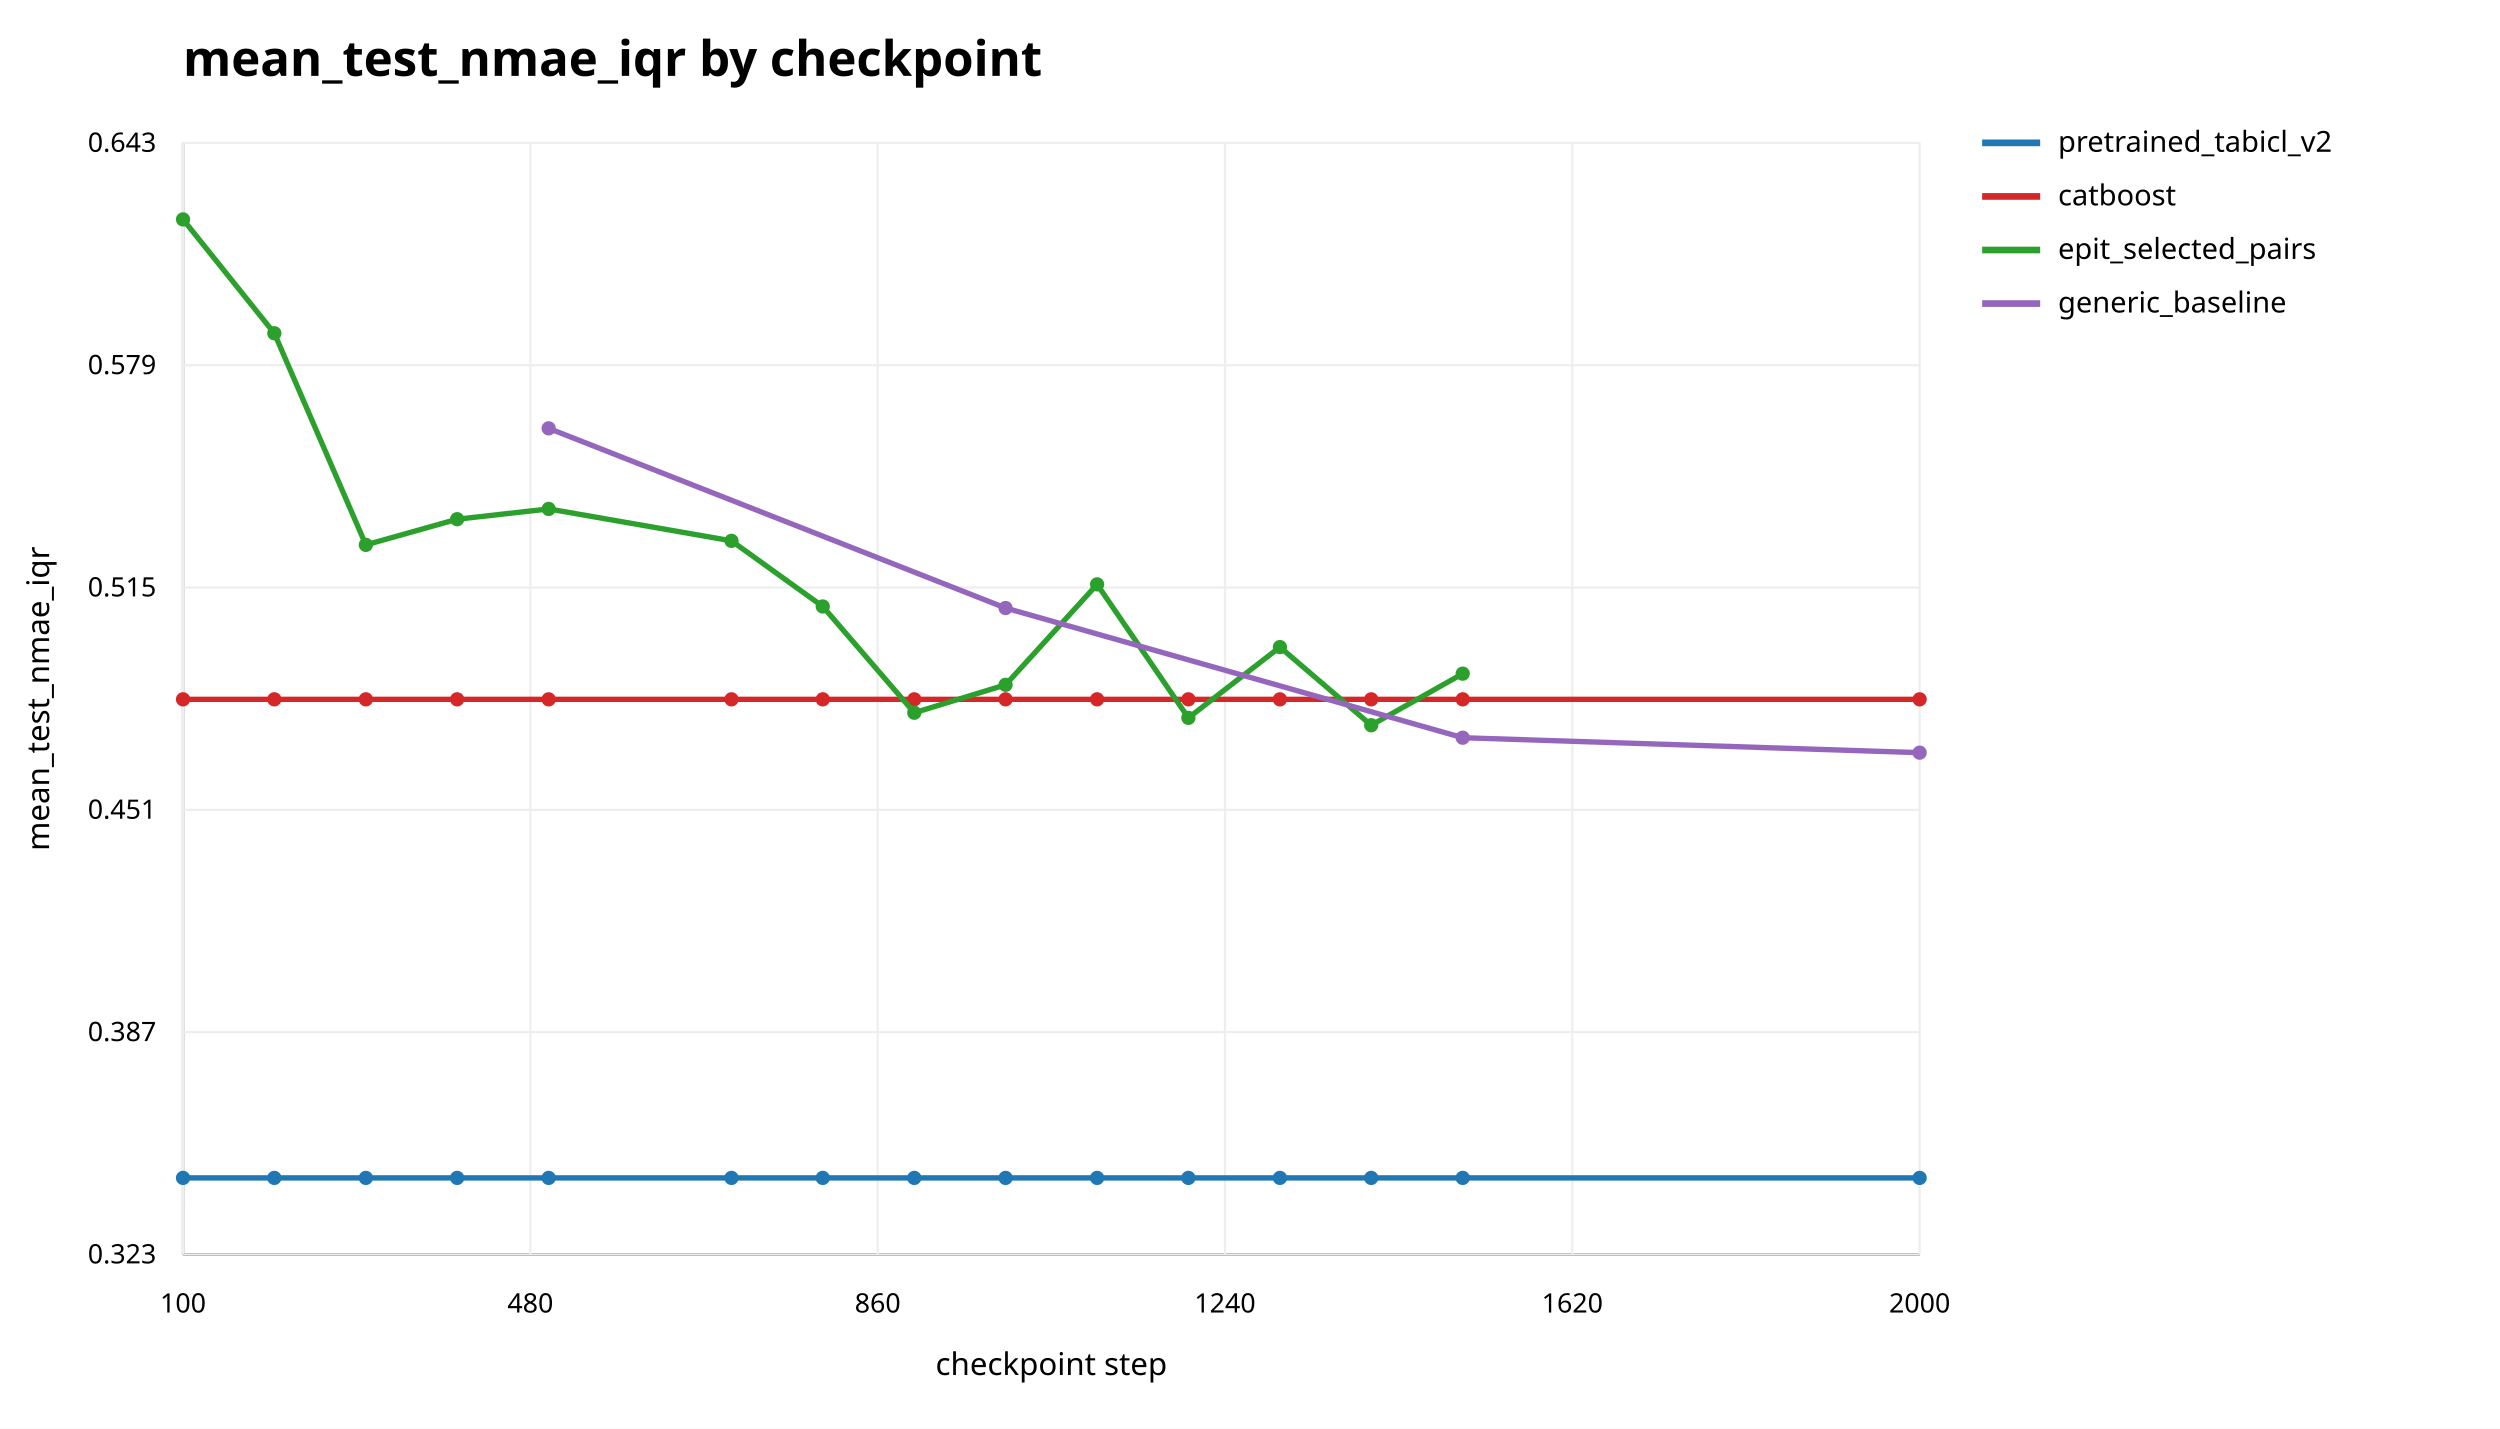
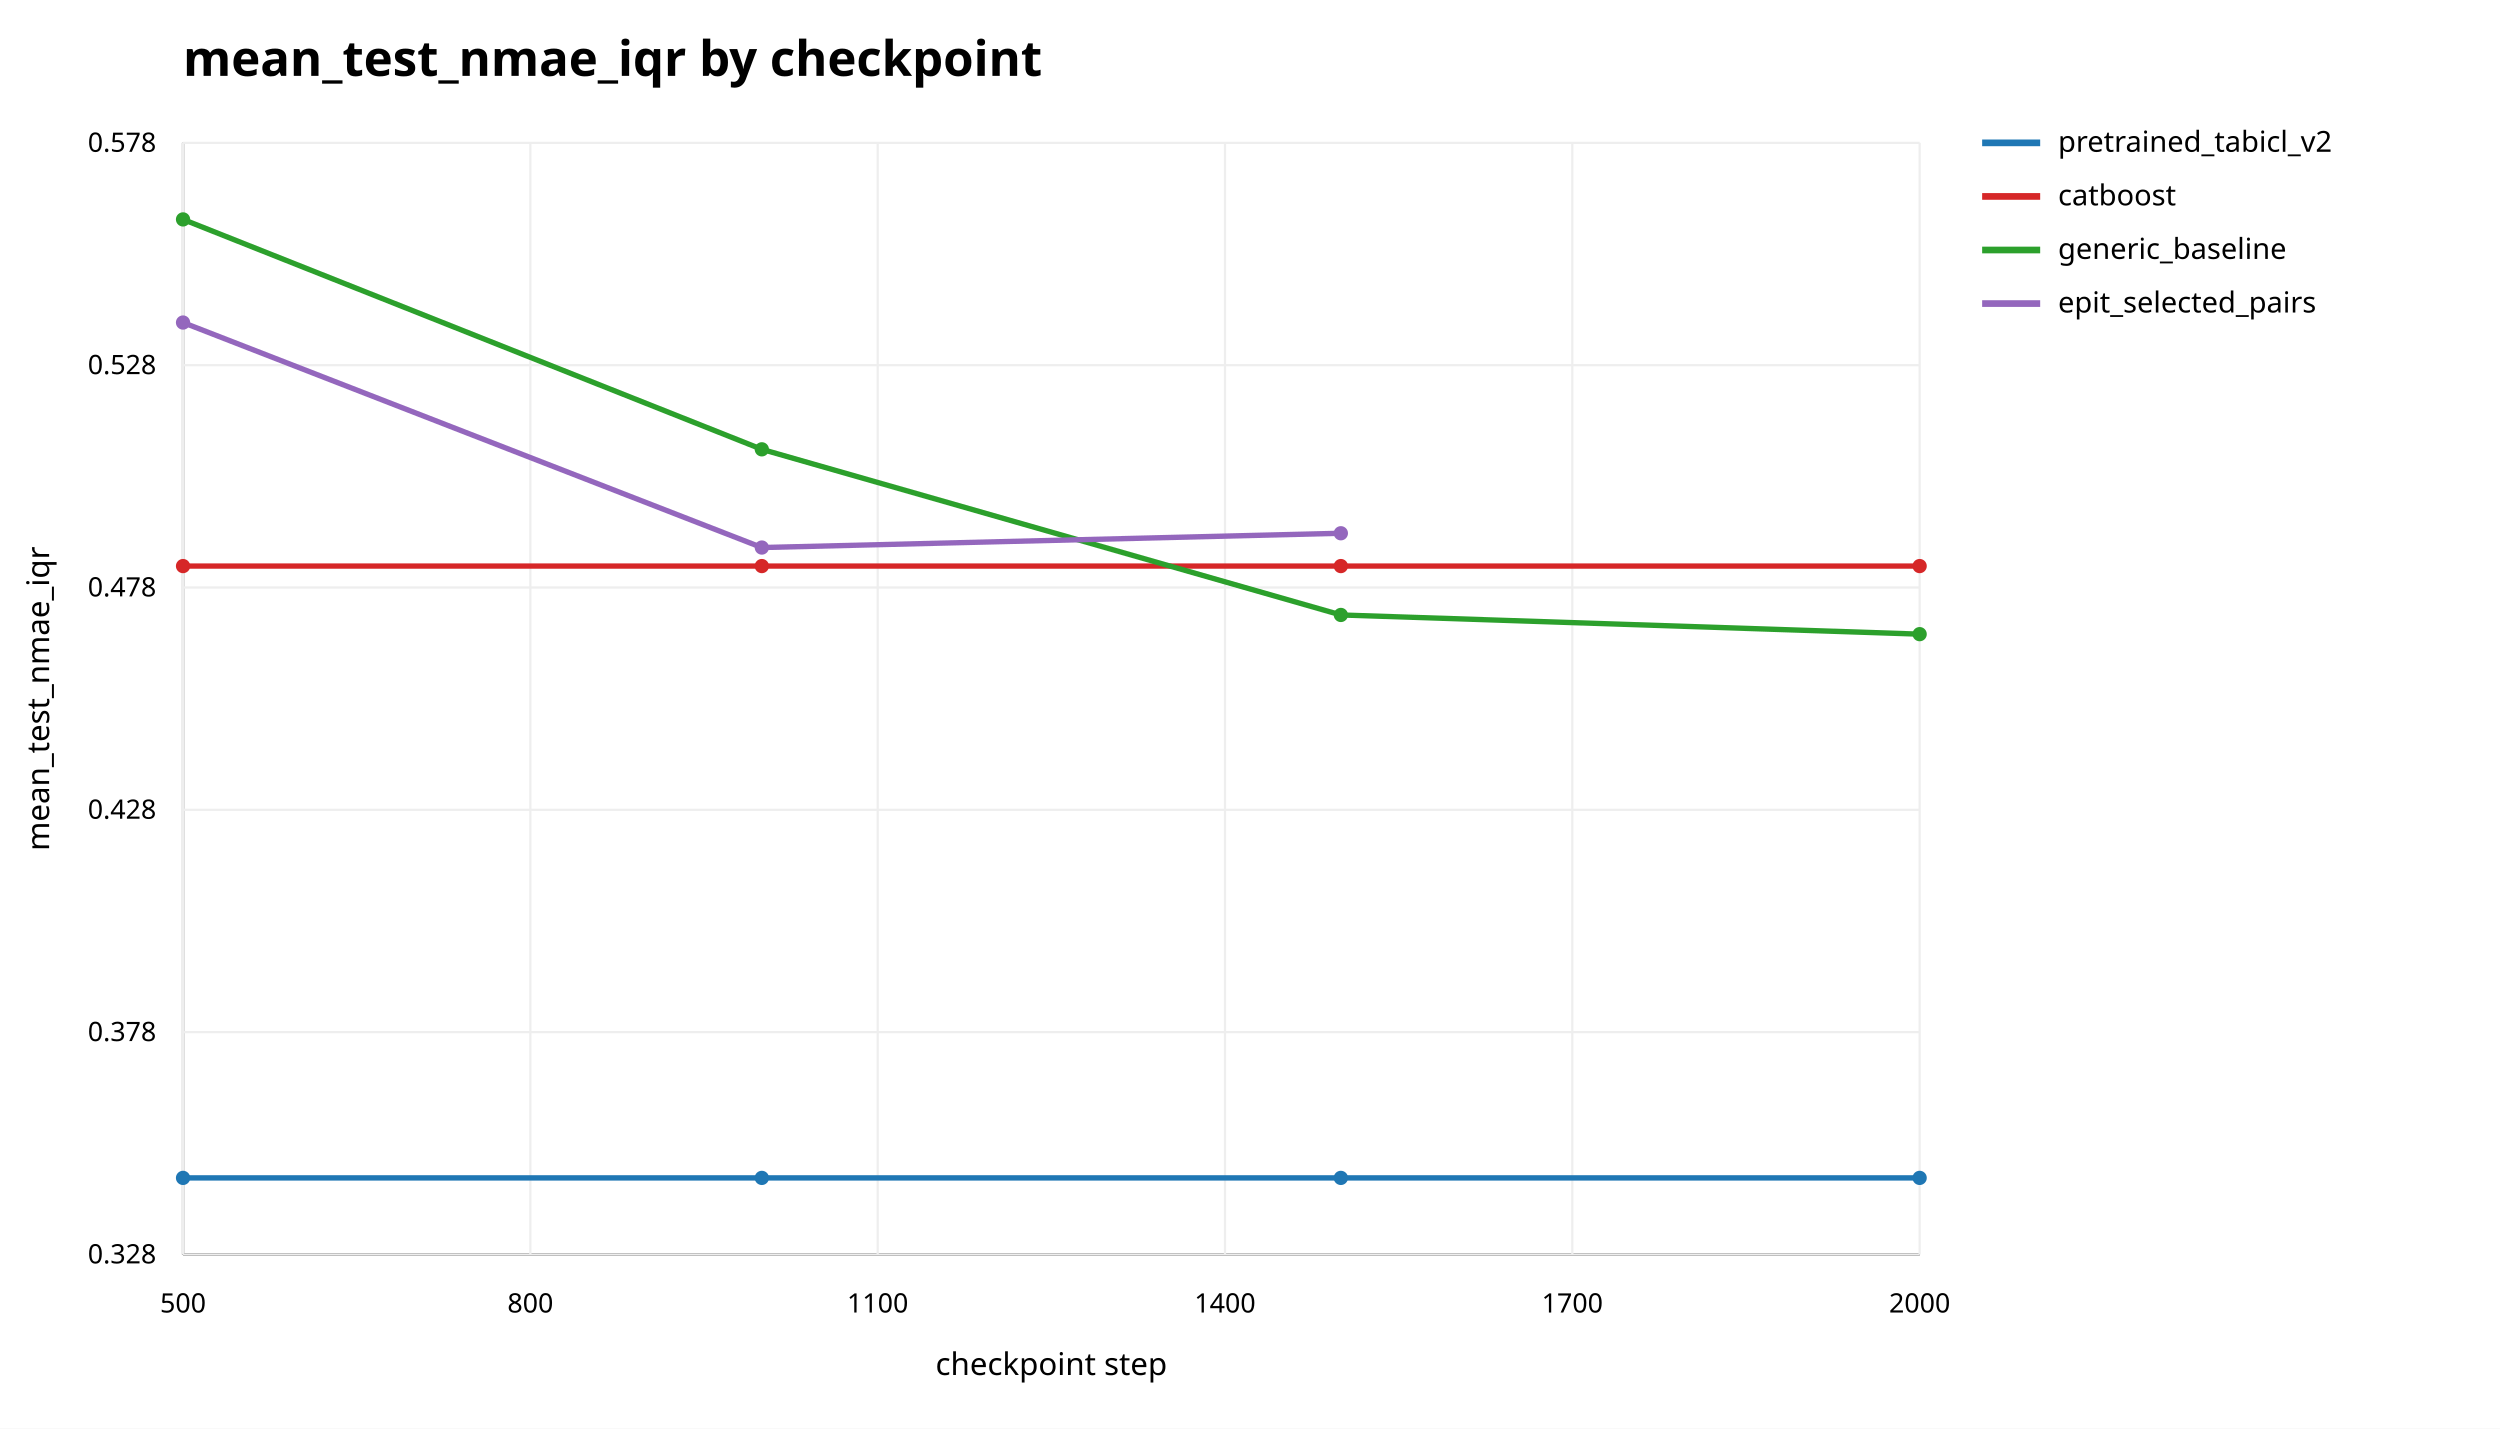
<svg xmlns="http://www.w3.org/2000/svg" width="1120" height="640" viewBox="0 0 1120 640">
  <rect width="1120" height="640" fill="white" />
  <text x="82" y="34" font-size="22" font-family="sans-serif" font-weight="700">mean_test_nmae_iqr by checkpoint</text>
  <line x1="82" y1="562" x2="860" y2="562" stroke="#222" />
  <line x1="82" y1="64" x2="82" y2="562" stroke="#222" />
  <line x1="82.0" y1="64" x2="82.0" y2="562" stroke="#eeeeee" />
  <line x1="82" y1="562.0" x2="860" y2="562.0" stroke="#eeeeee" />
-   <text x="82.0" y="588" text-anchor="middle" font-size="12" font-family="sans-serif">100</text>
-   <text x="70" y="566.0" text-anchor="end" font-size="12" font-family="sans-serif">0.323</text>
+   <text x="82.0" y="588" text-anchor="middle" font-size="12" font-family="sans-serif">500</text>
+   <text x="70" y="566.0" text-anchor="end" font-size="12" font-family="sans-serif">0.328</text>
  <line x1="237.6" y1="64" x2="237.6" y2="562" stroke="#eeeeee" />
  <line x1="82" y1="462.4" x2="860" y2="462.4" stroke="#eeeeee" />
-   <text x="237.6" y="588" text-anchor="middle" font-size="12" font-family="sans-serif">480</text>
-   <text x="70" y="466.4" text-anchor="end" font-size="12" font-family="sans-serif">0.387</text>
+   <text x="237.6" y="588" text-anchor="middle" font-size="12" font-family="sans-serif">800</text>
+   <text x="70" y="466.4" text-anchor="end" font-size="12" font-family="sans-serif">0.378</text>
  <line x1="393.2" y1="64" x2="393.2" y2="562" stroke="#eeeeee" />
  <line x1="82" y1="362.8" x2="860" y2="362.8" stroke="#eeeeee" />
-   <text x="393.2" y="588" text-anchor="middle" font-size="12" font-family="sans-serif">860</text>
-   <text x="70" y="366.8" text-anchor="end" font-size="12" font-family="sans-serif">0.451</text>
+   <text x="393.2" y="588" text-anchor="middle" font-size="12" font-family="sans-serif">1100</text>
+   <text x="70" y="366.8" text-anchor="end" font-size="12" font-family="sans-serif">0.428</text>
  <line x1="548.8" y1="64" x2="548.8" y2="562" stroke="#eeeeee" />
  <line x1="82" y1="263.2" x2="860" y2="263.2" stroke="#eeeeee" />
-   <text x="548.8" y="588" text-anchor="middle" font-size="12" font-family="sans-serif">1240</text>
-   <text x="70" y="267.2" text-anchor="end" font-size="12" font-family="sans-serif">0.515</text>
+   <text x="548.8" y="588" text-anchor="middle" font-size="12" font-family="sans-serif">1400</text>
+   <text x="70" y="267.2" text-anchor="end" font-size="12" font-family="sans-serif">0.478</text>
  <line x1="704.4" y1="64" x2="704.4" y2="562" stroke="#eeeeee" />
  <line x1="82" y1="163.6" x2="860" y2="163.6" stroke="#eeeeee" />
-   <text x="704.4" y="588" text-anchor="middle" font-size="12" font-family="sans-serif">1620</text>
-   <text x="70" y="167.6" text-anchor="end" font-size="12" font-family="sans-serif">0.579</text>
+   <text x="704.4" y="588" text-anchor="middle" font-size="12" font-family="sans-serif">1700</text>
+   <text x="70" y="167.6" text-anchor="end" font-size="12" font-family="sans-serif">0.528</text>
  <line x1="860.0" y1="64" x2="860.0" y2="562" stroke="#eeeeee" />
  <line x1="82" y1="64.0" x2="860" y2="64.0" stroke="#eeeeee" />
  <text x="860.0" y="588" text-anchor="middle" font-size="12" font-family="sans-serif">2000</text>
-   <text x="70" y="68.0" text-anchor="end" font-size="12" font-family="sans-serif">0.643</text>
+   <text x="70" y="68.0" text-anchor="end" font-size="12" font-family="sans-serif">0.578</text>
  <text x="471.0" y="616" text-anchor="middle" font-size="14" font-family="sans-serif">checkpoint step</text>
  <text x="22" y="313.0" transform="rotate(-90 22 313.0)" text-anchor="middle" font-size="14" font-family="sans-serif">mean_test_nmae_iqr</text>
-   <polyline points="82.0,527.7 122.9,527.7 163.9,527.7 204.8,527.7 245.8,527.7 327.7,527.7 368.6,527.7 409.6,527.7 450.5,527.7 491.5,527.7 532.4,527.7 573.4,527.7 614.3,527.7 655.3,527.7 860.0,527.7" fill="none" stroke="#1f77b4" stroke-width="2.4" stroke-linejoin="round" stroke-linecap="round" />
+   <polyline points="82.0,527.7 341.3,527.7 600.7,527.7 860.0,527.7" fill="none" stroke="#1f77b4" stroke-width="2.4" stroke-linejoin="round" stroke-linecap="round" />
  <circle cx="82.0" cy="527.7" r="3.2" fill="#1f77b4" />
-   <circle cx="122.9" cy="527.7" r="3.2" fill="#1f77b4" />
-   <circle cx="163.9" cy="527.7" r="3.2" fill="#1f77b4" />
-   <circle cx="204.8" cy="527.7" r="3.2" fill="#1f77b4" />
-   <circle cx="245.8" cy="527.7" r="3.2" fill="#1f77b4" />
-   <circle cx="327.7" cy="527.7" r="3.2" fill="#1f77b4" />
-   <circle cx="368.6" cy="527.7" r="3.2" fill="#1f77b4" />
-   <circle cx="409.6" cy="527.7" r="3.2" fill="#1f77b4" />
-   <circle cx="450.5" cy="527.7" r="3.2" fill="#1f77b4" />
-   <circle cx="491.5" cy="527.7" r="3.2" fill="#1f77b4" />
-   <circle cx="532.4" cy="527.7" r="3.2" fill="#1f77b4" />
-   <circle cx="573.4" cy="527.7" r="3.2" fill="#1f77b4" />
-   <circle cx="614.3" cy="527.7" r="3.2" fill="#1f77b4" />
-   <circle cx="655.3" cy="527.7" r="3.2" fill="#1f77b4" />
+   <circle cx="341.3" cy="527.7" r="3.2" fill="#1f77b4" />
+   <circle cx="600.7" cy="527.7" r="3.2" fill="#1f77b4" />
  <circle cx="860.0" cy="527.7" r="3.2" fill="#1f77b4" />
  <line x1="888" y1="64" x2="914" y2="64" stroke="#1f77b4" stroke-width="3" />
  <text x="922" y="68" font-size="13" font-family="sans-serif">pretrained_tabicl_v2</text>
-   <polyline points="82.0,313.3 122.9,313.3 163.9,313.3 204.8,313.3 245.8,313.3 327.7,313.3 368.6,313.3 409.6,313.3 450.5,313.3 491.5,313.3 532.4,313.3 573.4,313.3 614.3,313.3 655.3,313.3 860.0,313.3" fill="none" stroke="#d62728" stroke-width="2.4" stroke-linejoin="round" stroke-linecap="round" />
-   <circle cx="82.0" cy="313.3" r="3.2" fill="#d62728" />
-   <circle cx="122.9" cy="313.3" r="3.2" fill="#d62728" />
-   <circle cx="163.9" cy="313.3" r="3.2" fill="#d62728" />
-   <circle cx="204.8" cy="313.3" r="3.2" fill="#d62728" />
-   <circle cx="245.8" cy="313.3" r="3.2" fill="#d62728" />
-   <circle cx="327.7" cy="313.3" r="3.2" fill="#d62728" />
-   <circle cx="368.6" cy="313.3" r="3.2" fill="#d62728" />
-   <circle cx="409.6" cy="313.3" r="3.2" fill="#d62728" />
-   <circle cx="450.5" cy="313.3" r="3.2" fill="#d62728" />
-   <circle cx="491.5" cy="313.3" r="3.2" fill="#d62728" />
-   <circle cx="532.4" cy="313.3" r="3.2" fill="#d62728" />
-   <circle cx="573.4" cy="313.3" r="3.2" fill="#d62728" />
-   <circle cx="614.3" cy="313.3" r="3.2" fill="#d62728" />
-   <circle cx="655.3" cy="313.3" r="3.2" fill="#d62728" />
-   <circle cx="860.0" cy="313.3" r="3.2" fill="#d62728" />
+   <polyline points="82.0,253.6 341.3,253.6 600.7,253.6 860.0,253.6" fill="none" stroke="#d62728" stroke-width="2.4" stroke-linejoin="round" stroke-linecap="round" />
+   <circle cx="82.0" cy="253.6" r="3.2" fill="#d62728" />
+   <circle cx="341.3" cy="253.6" r="3.2" fill="#d62728" />
+   <circle cx="600.7" cy="253.6" r="3.2" fill="#d62728" />
+   <circle cx="860.0" cy="253.6" r="3.2" fill="#d62728" />
  <line x1="888" y1="88" x2="914" y2="88" stroke="#d62728" stroke-width="3" />
  <text x="922" y="92" font-size="13" font-family="sans-serif">catboost</text>
-   <polyline points="82.0,98.3 122.9,149.3 163.9,244.1 204.8,232.6 245.8,228.0 327.7,242.3 368.6,271.7 409.6,319.3 450.5,306.8 491.5,261.8 532.4,321.6 573.4,289.9 614.3,324.9 655.3,301.8" fill="none" stroke="#2ca02c" stroke-width="2.4" stroke-linejoin="round" stroke-linecap="round" />
+   <polyline points="82.0,98.3 341.3,201.3 600.7,275.5 860.0,284.1" fill="none" stroke="#2ca02c" stroke-width="2.4" stroke-linejoin="round" stroke-linecap="round" />
  <circle cx="82.0" cy="98.3" r="3.2" fill="#2ca02c" />
-   <circle cx="122.9" cy="149.3" r="3.2" fill="#2ca02c" />
-   <circle cx="163.9" cy="244.1" r="3.2" fill="#2ca02c" />
-   <circle cx="204.8" cy="232.6" r="3.2" fill="#2ca02c" />
-   <circle cx="245.8" cy="228.0" r="3.2" fill="#2ca02c" />
-   <circle cx="327.7" cy="242.3" r="3.2" fill="#2ca02c" />
-   <circle cx="368.6" cy="271.7" r="3.2" fill="#2ca02c" />
-   <circle cx="409.6" cy="319.3" r="3.2" fill="#2ca02c" />
-   <circle cx="450.5" cy="306.8" r="3.2" fill="#2ca02c" />
-   <circle cx="491.5" cy="261.8" r="3.2" fill="#2ca02c" />
-   <circle cx="532.4" cy="321.6" r="3.2" fill="#2ca02c" />
-   <circle cx="573.4" cy="289.9" r="3.2" fill="#2ca02c" />
-   <circle cx="614.3" cy="324.9" r="3.2" fill="#2ca02c" />
-   <circle cx="655.3" cy="301.8" r="3.2" fill="#2ca02c" />
+   <circle cx="341.3" cy="201.3" r="3.2" fill="#2ca02c" />
+   <circle cx="600.7" cy="275.5" r="3.2" fill="#2ca02c" />
+   <circle cx="860.0" cy="284.1" r="3.2" fill="#2ca02c" />
  <line x1="888" y1="112" x2="914" y2="112" stroke="#2ca02c" stroke-width="3" />
-   <text x="922" y="116" font-size="13" font-family="sans-serif">epit_selected_pairs</text>
-   <polyline points="245.8,191.9 450.5,272.4 655.3,330.5 860.0,337.2" fill="none" stroke="#9467bd" stroke-width="2.4" stroke-linejoin="round" stroke-linecap="round" />
-   <circle cx="245.8" cy="191.9" r="3.2" fill="#9467bd" />
-   <circle cx="450.5" cy="272.4" r="3.2" fill="#9467bd" />
-   <circle cx="655.3" cy="330.5" r="3.2" fill="#9467bd" />
-   <circle cx="860.0" cy="337.2" r="3.2" fill="#9467bd" />
+   <text x="922" y="116" font-size="13" font-family="sans-serif">generic_baseline</text>
+   <polyline points="82.0,144.5 341.3,245.3 600.7,238.9" fill="none" stroke="#9467bd" stroke-width="2.4" stroke-linejoin="round" stroke-linecap="round" />
+   <circle cx="82.0" cy="144.5" r="3.2" fill="#9467bd" />
+   <circle cx="341.3" cy="245.3" r="3.2" fill="#9467bd" />
+   <circle cx="600.7" cy="238.9" r="3.2" fill="#9467bd" />
  <line x1="888" y1="136" x2="914" y2="136" stroke="#9467bd" stroke-width="3" />
-   <text x="922" y="140" font-size="13" font-family="sans-serif">generic_baseline</text>
+   <text x="922" y="140" font-size="13" font-family="sans-serif">epit_selected_pairs</text>
</svg>
